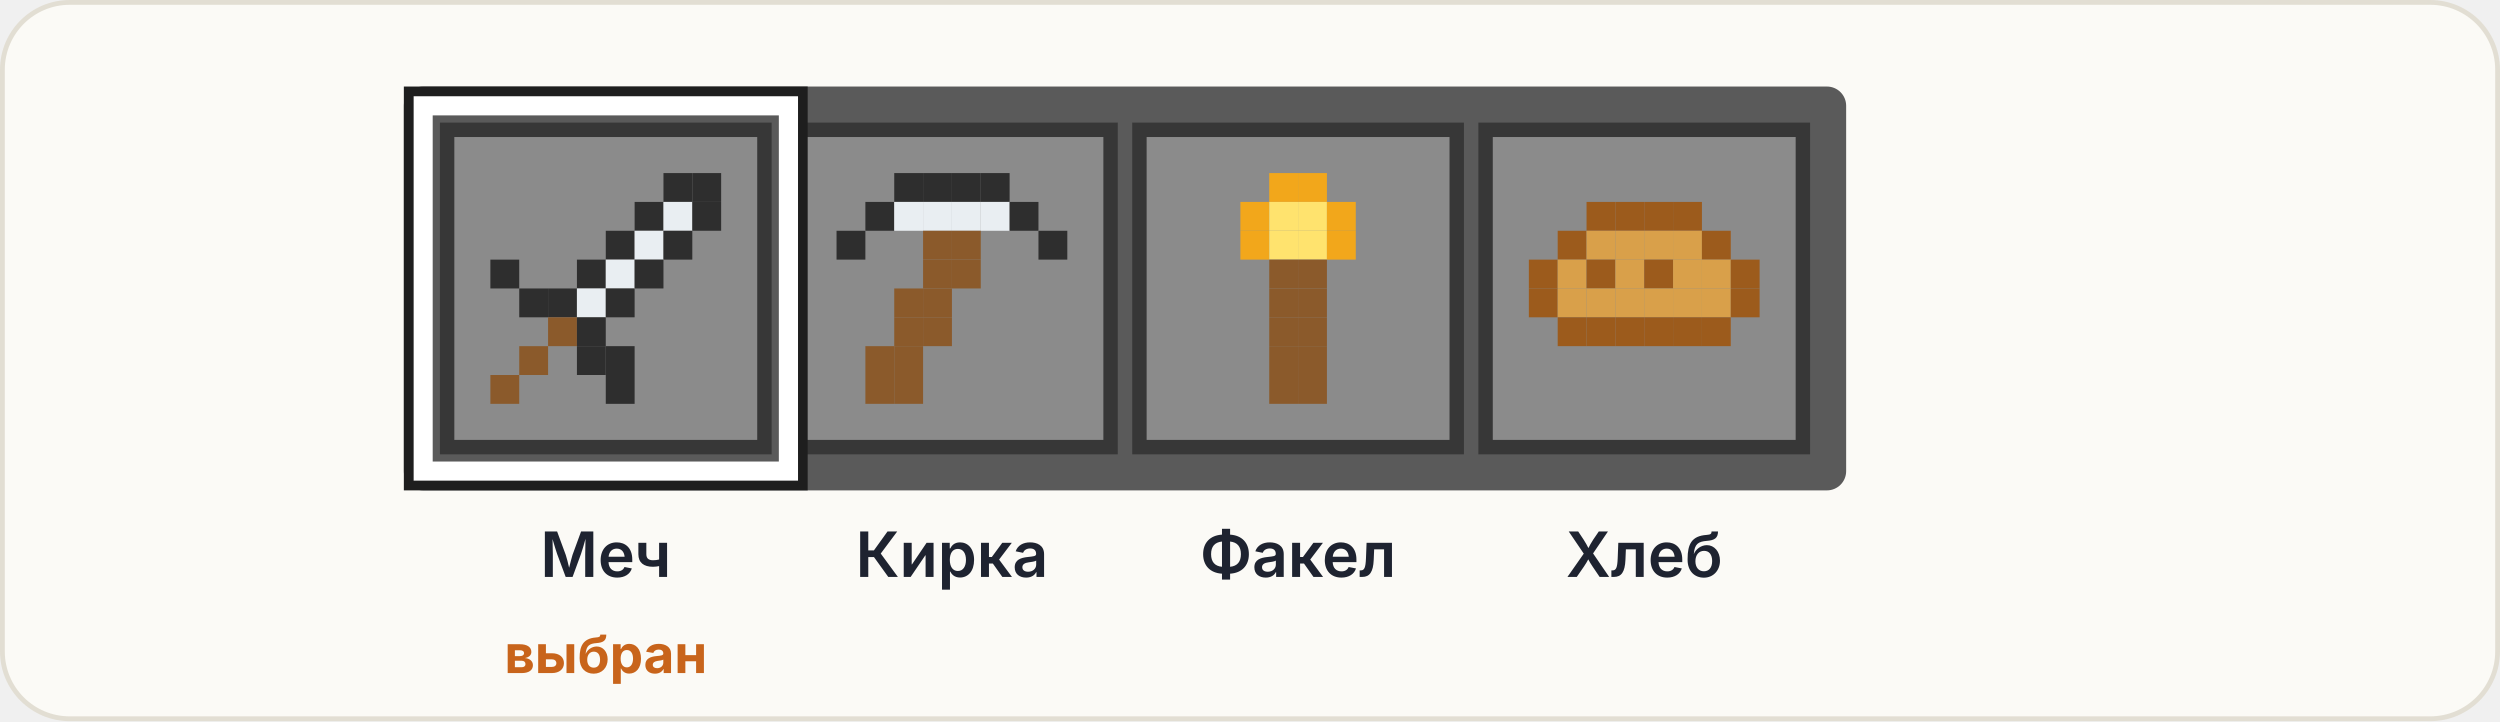
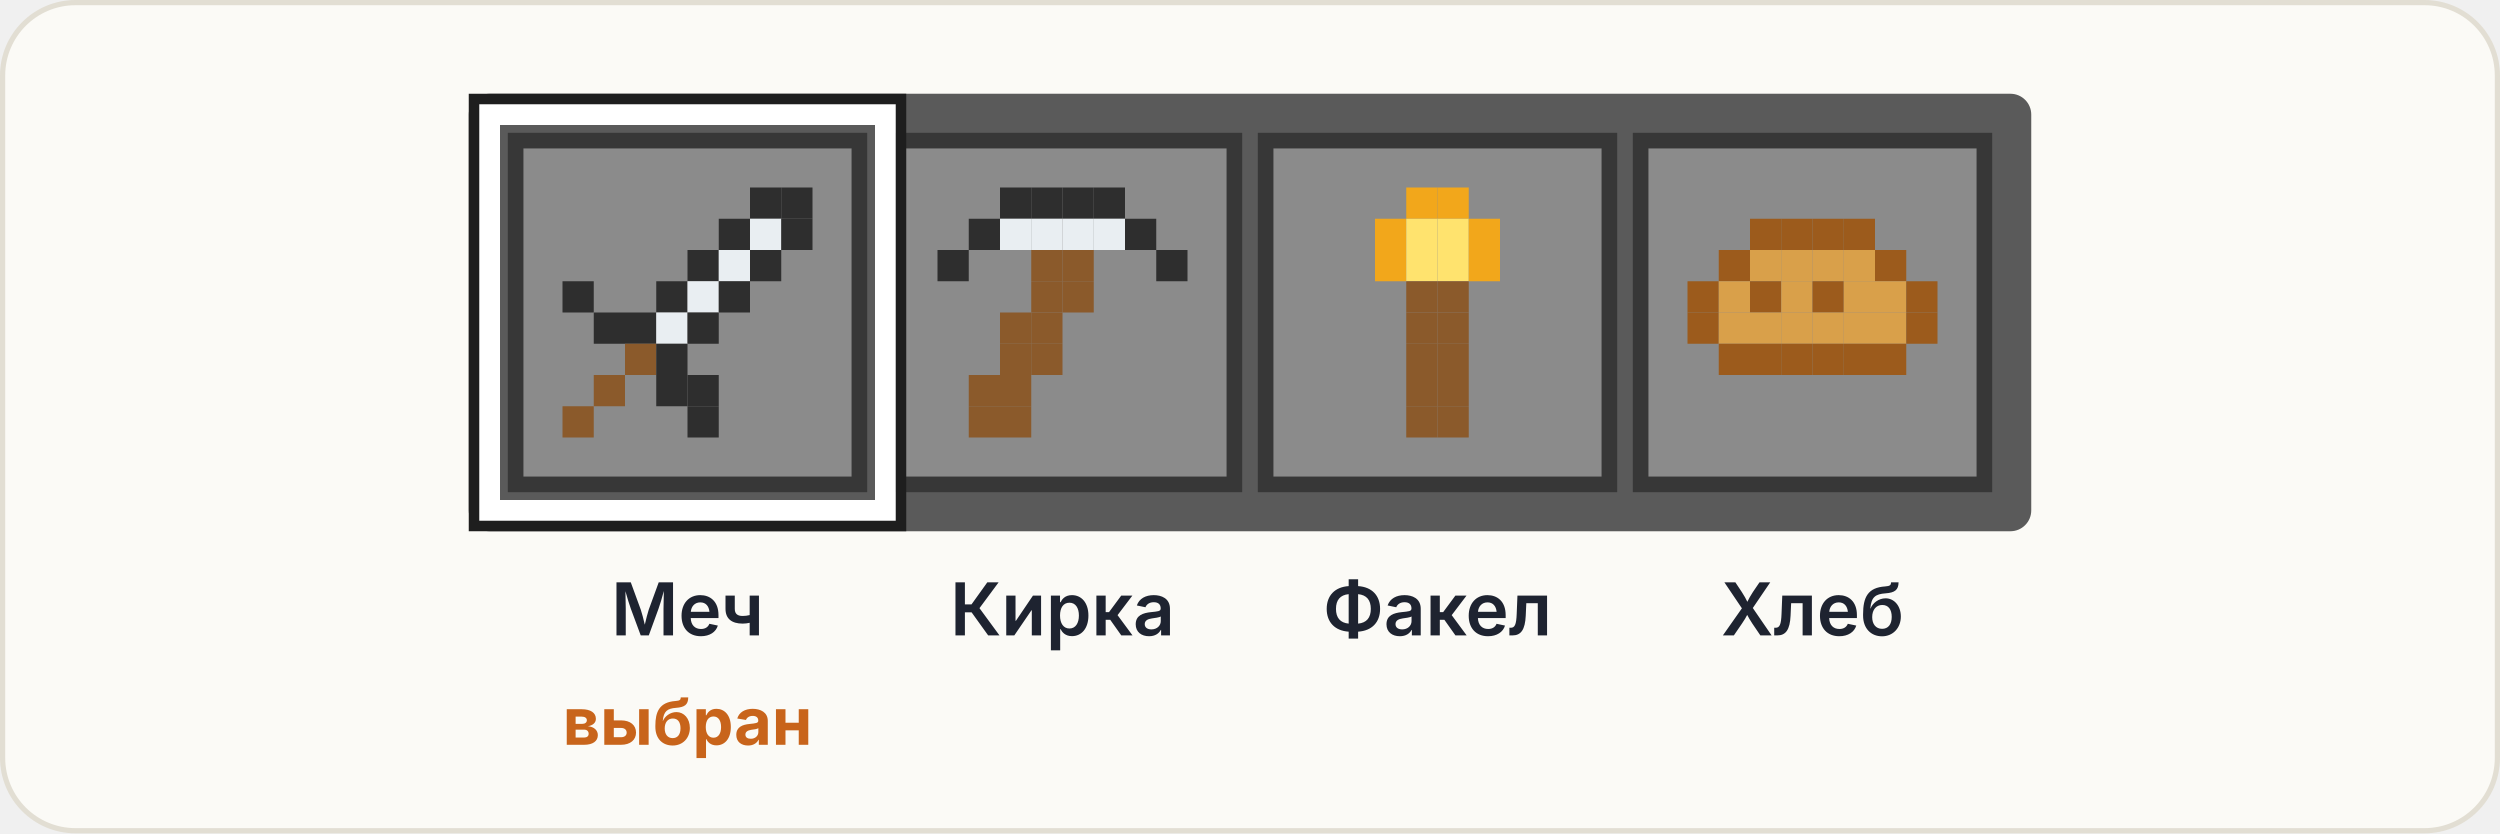
- <svg xmlns="http://www.w3.org/2000/svg" viewBox="0 0 520 150" width="520" height="150" role="img" aria-label="Хотбар: меч, кирка, факел, хлеб; выбран первый слот">
-   <rect x="0.5" y="0.5" width="519" height="149" rx="14" fill="#FBFAF6" stroke="#E2DED3" />
-   <rect x="84" y="18" width="300" height="84" rx="4" fill="#5A5A5A" />
-   <rect x="93" y="27" width="66" height="66" fill="#8B8B8B" stroke="#373737" stroke-width="3" />
-   <rect x="138" y="36" width="6" height="6" fill="#2E2E2E" />
+ <svg xmlns="http://www.w3.org/2000/svg" viewBox="0 0 480 160" width="480" height="160" role="img" aria-label="Хотбар: меч, кирка, факел, хлеб; выбран первый слот">
+   <rect x="0.5" y="0.5" width="479" height="159" rx="14" fill="#FBFAF6" stroke="#E2DED3" />
+   <rect x="90" y="18" width="300" height="84" rx="4" fill="#5A5A5A" />
+   <rect x="99" y="27" width="66" height="66" fill="#8B8B8B" stroke="#373737" stroke-width="3" />
  <rect x="144" y="36" width="6" height="6" fill="#2E2E2E" />
-   <rect x="132" y="42" width="6" height="6" fill="#2E2E2E" />
-   <rect x="138" y="42" width="6" height="6" fill="#E9EEF2" />
-   <rect x="144" y="42" width="6" height="6" fill="#2E2E2E" />
-   <rect x="126" y="48" width="6" height="6" fill="#2E2E2E" />
-   <rect x="132" y="48" width="6" height="6" fill="#E9EEF2" />
-   <rect x="138" y="48" width="6" height="6" fill="#2E2E2E" />
-   <rect x="102" y="54" width="6" height="6" fill="#2E2E2E" />
-   <rect x="120" y="54" width="6" height="6" fill="#2E2E2E" />
-   <rect x="126" y="54" width="6" height="6" fill="#E9EEF2" />
-   <rect x="132" y="54" width="6" height="6" fill="#2E2E2E" />
-   <rect x="108" y="60" width="6" height="6" fill="#2E2E2E" />
+   <rect x="150" y="36" width="6" height="6" fill="#2E2E2E" />
+   <rect x="138" y="42" width="6" height="6" fill="#2E2E2E" />
+   <rect x="144" y="42" width="6" height="6" fill="#E9EEF2" />
+   <rect x="150" y="42" width="6" height="6" fill="#2E2E2E" />
+   <rect x="132" y="48" width="6" height="6" fill="#2E2E2E" />
+   <rect x="138" y="48" width="6" height="6" fill="#E9EEF2" />
+   <rect x="144" y="48" width="6" height="6" fill="#2E2E2E" />
+   <rect x="108" y="54" width="6" height="6" fill="#2E2E2E" />
+   <rect x="126" y="54" width="6" height="6" fill="#2E2E2E" />
+   <rect x="132" y="54" width="6" height="6" fill="#E9EEF2" />
+   <rect x="138" y="54" width="6" height="6" fill="#2E2E2E" />
  <rect x="114" y="60" width="6" height="6" fill="#2E2E2E" />
-   <rect x="120" y="60" width="6" height="6" fill="#E9EEF2" />
-   <rect x="126" y="60" width="6" height="6" fill="#2E2E2E" />
-   <rect x="114" y="66" width="6" height="6" fill="#8B5A2B" />
-   <rect x="120" y="66" width="6" height="6" fill="#2E2E2E" />
-   <rect x="108" y="72" width="6" height="6" fill="#8B5A2B" />
-   <rect x="120" y="72" width="6" height="6" fill="#2E2E2E" />
+   <rect x="120" y="60" width="6" height="6" fill="#2E2E2E" />
+   <rect x="126" y="60" width="6" height="6" fill="#E9EEF2" />
+   <rect x="132" y="60" width="6" height="6" fill="#2E2E2E" />
+   <rect x="120" y="66" width="6" height="6" fill="#8B5A2B" />
+   <rect x="126" y="66" width="6" height="6" fill="#2E2E2E" />
+   <rect x="114" y="72" width="6" height="6" fill="#8B5A2B" />
  <rect x="126" y="72" width="6" height="6" fill="#2E2E2E" />
-   <rect x="102" y="78" width="6" height="6" fill="#8B5A2B" />
-   <rect x="126" y="78" width="6" height="6" fill="#2E2E2E" />
-   <text x="126.0" y="120" font-family="'Segoe UI','Inter','Helvetica Neue','DejaVu Sans',Arial,sans-serif" font-size="13" fill="#1E2330" font-weight="600" text-anchor="middle">Меч</text>
-   <rect x="165" y="27" width="66" height="66" fill="#8B8B8B" stroke="#373737" stroke-width="3" />
-   <rect x="186" y="36" width="6" height="6" fill="#2E2E2E" />
+   <rect x="132" y="72" width="6" height="6" fill="#2E2E2E" />
+   <rect x="108" y="78" width="6" height="6" fill="#8B5A2B" />
+   <rect x="132" y="78" width="6" height="6" fill="#2E2E2E" />
+   <text x="132.0" y="122" font-family="'Segoe UI','Inter','Helvetica Neue','DejaVu Sans',Arial,sans-serif" font-size="14" fill="#1E2330" font-weight="600" text-anchor="middle">Меч</text>
+   <rect x="171" y="27" width="66" height="66" fill="#8B8B8B" stroke="#373737" stroke-width="3" />
  <rect x="192" y="36" width="6" height="6" fill="#2E2E2E" />
  <rect x="198" y="36" width="6" height="6" fill="#2E2E2E" />
  <rect x="204" y="36" width="6" height="6" fill="#2E2E2E" />
-   <rect x="180" y="42" width="6" height="6" fill="#2E2E2E" />
-   <rect x="186" y="42" width="6" height="6" fill="#E9EEF2" />
+   <rect x="210" y="36" width="6" height="6" fill="#2E2E2E" />
+   <rect x="186" y="42" width="6" height="6" fill="#2E2E2E" />
  <rect x="192" y="42" width="6" height="6" fill="#E9EEF2" />
  <rect x="198" y="42" width="6" height="6" fill="#E9EEF2" />
  <rect x="204" y="42" width="6" height="6" fill="#E9EEF2" />
-   <rect x="210" y="42" width="6" height="6" fill="#2E2E2E" />
-   <rect x="174" y="48" width="6" height="6" fill="#2E2E2E" />
-   <rect x="192" y="48" width="6" height="6" fill="#8B5A2B" />
+   <rect x="210" y="42" width="6" height="6" fill="#E9EEF2" />
+   <rect x="216" y="42" width="6" height="6" fill="#2E2E2E" />
+   <rect x="180" y="48" width="6" height="6" fill="#2E2E2E" />
  <rect x="198" y="48" width="6" height="6" fill="#8B5A2B" />
-   <rect x="216" y="48" width="6" height="6" fill="#2E2E2E" />
-   <rect x="192" y="54" width="6" height="6" fill="#8B5A2B" />
+   <rect x="204" y="48" width="6" height="6" fill="#8B5A2B" />
+   <rect x="222" y="48" width="6" height="6" fill="#2E2E2E" />
  <rect x="198" y="54" width="6" height="6" fill="#8B5A2B" />
-   <rect x="186" y="60" width="6" height="6" fill="#8B5A2B" />
+   <rect x="204" y="54" width="6" height="6" fill="#8B5A2B" />
  <rect x="192" y="60" width="6" height="6" fill="#8B5A2B" />
-   <rect x="186" y="66" width="6" height="6" fill="#8B5A2B" />
+   <rect x="198" y="60" width="6" height="6" fill="#8B5A2B" />
  <rect x="192" y="66" width="6" height="6" fill="#8B5A2B" />
-   <rect x="180" y="72" width="6" height="6" fill="#8B5A2B" />
+   <rect x="198" y="66" width="6" height="6" fill="#8B5A2B" />
  <rect x="186" y="72" width="6" height="6" fill="#8B5A2B" />
-   <rect x="180" y="78" width="6" height="6" fill="#8B5A2B" />
+   <rect x="192" y="72" width="6" height="6" fill="#8B5A2B" />
  <rect x="186" y="78" width="6" height="6" fill="#8B5A2B" />
-   <text x="198.0" y="120" font-family="'Segoe UI','Inter','Helvetica Neue','DejaVu Sans',Arial,sans-serif" font-size="13" fill="#1E2330" font-weight="600" text-anchor="middle">Кирка</text>
-   <rect x="237" y="27" width="66" height="66" fill="#8B8B8B" stroke="#373737" stroke-width="3" />
-   <rect x="264" y="36" width="6" height="6" fill="#F2A71B" />
+   <rect x="192" y="78" width="6" height="6" fill="#8B5A2B" />
+   <text x="204.0" y="122" font-family="'Segoe UI','Inter','Helvetica Neue','DejaVu Sans',Arial,sans-serif" font-size="14" fill="#1E2330" font-weight="600" text-anchor="middle">Кирка</text>
+   <rect x="243" y="27" width="66" height="66" fill="#8B8B8B" stroke="#373737" stroke-width="3" />
  <rect x="270" y="36" width="6" height="6" fill="#F2A71B" />
-   <rect x="258" y="42" width="6" height="6" fill="#F2A71B" />
-   <rect x="264" y="42" width="6" height="6" fill="#FFE36E" />
+   <rect x="276" y="36" width="6" height="6" fill="#F2A71B" />
+   <rect x="264" y="42" width="6" height="6" fill="#F2A71B" />
  <rect x="270" y="42" width="6" height="6" fill="#FFE36E" />
-   <rect x="276" y="42" width="6" height="6" fill="#F2A71B" />
-   <rect x="258" y="48" width="6" height="6" fill="#F2A71B" />
-   <rect x="264" y="48" width="6" height="6" fill="#FFE36E" />
+   <rect x="276" y="42" width="6" height="6" fill="#FFE36E" />
+   <rect x="282" y="42" width="6" height="6" fill="#F2A71B" />
+   <rect x="264" y="48" width="6" height="6" fill="#F2A71B" />
  <rect x="270" y="48" width="6" height="6" fill="#FFE36E" />
-   <rect x="276" y="48" width="6" height="6" fill="#F2A71B" />
-   <rect x="264" y="54" width="6" height="6" fill="#8B5A2B" />
+   <rect x="276" y="48" width="6" height="6" fill="#FFE36E" />
+   <rect x="282" y="48" width="6" height="6" fill="#F2A71B" />
  <rect x="270" y="54" width="6" height="6" fill="#8B5A2B" />
-   <rect x="264" y="60" width="6" height="6" fill="#8B5A2B" />
+   <rect x="276" y="54" width="6" height="6" fill="#8B5A2B" />
  <rect x="270" y="60" width="6" height="6" fill="#8B5A2B" />
-   <rect x="264" y="66" width="6" height="6" fill="#8B5A2B" />
+   <rect x="276" y="60" width="6" height="6" fill="#8B5A2B" />
  <rect x="270" y="66" width="6" height="6" fill="#8B5A2B" />
-   <rect x="264" y="72" width="6" height="6" fill="#8B5A2B" />
+   <rect x="276" y="66" width="6" height="6" fill="#8B5A2B" />
  <rect x="270" y="72" width="6" height="6" fill="#8B5A2B" />
-   <rect x="264" y="78" width="6" height="6" fill="#8B5A2B" />
+   <rect x="276" y="72" width="6" height="6" fill="#8B5A2B" />
  <rect x="270" y="78" width="6" height="6" fill="#8B5A2B" />
-   <text x="270.0" y="120" font-family="'Segoe UI','Inter','Helvetica Neue','DejaVu Sans',Arial,sans-serif" font-size="13" fill="#1E2330" font-weight="600" text-anchor="middle">Факел</text>
-   <rect x="309" y="27" width="66" height="66" fill="#8B8B8B" stroke="#373737" stroke-width="3" />
-   <rect x="330" y="42" width="6" height="6" fill="#9C5B1C" />
+   <rect x="276" y="78" width="6" height="6" fill="#8B5A2B" />
+   <text x="276.0" y="122" font-family="'Segoe UI','Inter','Helvetica Neue','DejaVu Sans',Arial,sans-serif" font-size="14" fill="#1E2330" font-weight="600" text-anchor="middle">Факел</text>
+   <rect x="315" y="27" width="66" height="66" fill="#8B8B8B" stroke="#373737" stroke-width="3" />
  <rect x="336" y="42" width="6" height="6" fill="#9C5B1C" />
  <rect x="342" y="42" width="6" height="6" fill="#9C5B1C" />
  <rect x="348" y="42" width="6" height="6" fill="#9C5B1C" />
-   <rect x="324" y="48" width="6" height="6" fill="#9C5B1C" />
-   <rect x="330" y="48" width="6" height="6" fill="#D9A04A" />
+   <rect x="354" y="42" width="6" height="6" fill="#9C5B1C" />
+   <rect x="330" y="48" width="6" height="6" fill="#9C5B1C" />
  <rect x="336" y="48" width="6" height="6" fill="#D9A04A" />
  <rect x="342" y="48" width="6" height="6" fill="#D9A04A" />
  <rect x="348" y="48" width="6" height="6" fill="#D9A04A" />
-   <rect x="354" y="48" width="6" height="6" fill="#9C5B1C" />
-   <rect x="318" y="54" width="6" height="6" fill="#9C5B1C" />
-   <rect x="324" y="54" width="6" height="6" fill="#D9A04A" />
-   <rect x="330" y="54" width="6" height="6" fill="#9C5B1C" />
-   <rect x="336" y="54" width="6" height="6" fill="#D9A04A" />
-   <rect x="342" y="54" width="6" height="6" fill="#9C5B1C" />
-   <rect x="348" y="54" width="6" height="6" fill="#D9A04A" />
+   <rect x="354" y="48" width="6" height="6" fill="#D9A04A" />
+   <rect x="360" y="48" width="6" height="6" fill="#9C5B1C" />
+   <rect x="324" y="54" width="6" height="6" fill="#9C5B1C" />
+   <rect x="330" y="54" width="6" height="6" fill="#D9A04A" />
+   <rect x="336" y="54" width="6" height="6" fill="#9C5B1C" />
+   <rect x="342" y="54" width="6" height="6" fill="#D9A04A" />
+   <rect x="348" y="54" width="6" height="6" fill="#9C5B1C" />
  <rect x="354" y="54" width="6" height="6" fill="#D9A04A" />
-   <rect x="360" y="54" width="6" height="6" fill="#9C5B1C" />
-   <rect x="318" y="60" width="6" height="6" fill="#9C5B1C" />
-   <rect x="324" y="60" width="6" height="6" fill="#D9A04A" />
+   <rect x="360" y="54" width="6" height="6" fill="#D9A04A" />
+   <rect x="366" y="54" width="6" height="6" fill="#9C5B1C" />
+   <rect x="324" y="60" width="6" height="6" fill="#9C5B1C" />
  <rect x="330" y="60" width="6" height="6" fill="#D9A04A" />
  <rect x="336" y="60" width="6" height="6" fill="#D9A04A" />
  <rect x="342" y="60" width="6" height="6" fill="#D9A04A" />
  <rect x="348" y="60" width="6" height="6" fill="#D9A04A" />
  <rect x="354" y="60" width="6" height="6" fill="#D9A04A" />
-   <rect x="360" y="60" width="6" height="6" fill="#9C5B1C" />
-   <rect x="324" y="66" width="6" height="6" fill="#9C5B1C" />
+   <rect x="360" y="60" width="6" height="6" fill="#D9A04A" />
+   <rect x="366" y="60" width="6" height="6" fill="#9C5B1C" />
  <rect x="330" y="66" width="6" height="6" fill="#9C5B1C" />
  <rect x="336" y="66" width="6" height="6" fill="#9C5B1C" />
  <rect x="342" y="66" width="6" height="6" fill="#9C5B1C" />
  <rect x="348" y="66" width="6" height="6" fill="#9C5B1C" />
  <rect x="354" y="66" width="6" height="6" fill="#9C5B1C" />
-   <text x="342.0" y="120" font-family="'Segoe UI','Inter','Helvetica Neue','DejaVu Sans',Arial,sans-serif" font-size="13" fill="#1E2330" font-weight="600" text-anchor="middle">Хлеб</text>
-   <rect x="88" y="22" width="76" height="76" fill="none" stroke="#FFFFFF" stroke-width="4" />
-   <rect x="85" y="19" width="82" height="82" fill="none" stroke="#1E1E1E" stroke-width="2" />
-   <text x="126.0" y="140" font-family="'Segoe UI','Inter','Helvetica Neue','DejaVu Sans',Arial,sans-serif" font-size="11" fill="#C8641B" font-weight="700" text-anchor="middle">выбран</text>
+   <rect x="360" y="66" width="6" height="6" fill="#9C5B1C" />
+   <text x="348.0" y="122" font-family="'Segoe UI','Inter','Helvetica Neue','DejaVu Sans',Arial,sans-serif" font-size="14" fill="#1E2330" font-weight="600" text-anchor="middle">Хлеб</text>
+   <rect x="94" y="22" width="76" height="76" fill="none" stroke="#FFFFFF" stroke-width="4" />
+   <rect x="91" y="19" width="82" height="82" fill="none" stroke="#1E1E1E" stroke-width="2" />
+   <text x="132.0" y="143" font-family="'Segoe UI','Inter','Helvetica Neue','DejaVu Sans',Arial,sans-serif" font-size="12.5" fill="#C8641B" font-weight="700" text-anchor="middle">выбран</text>
</svg>
